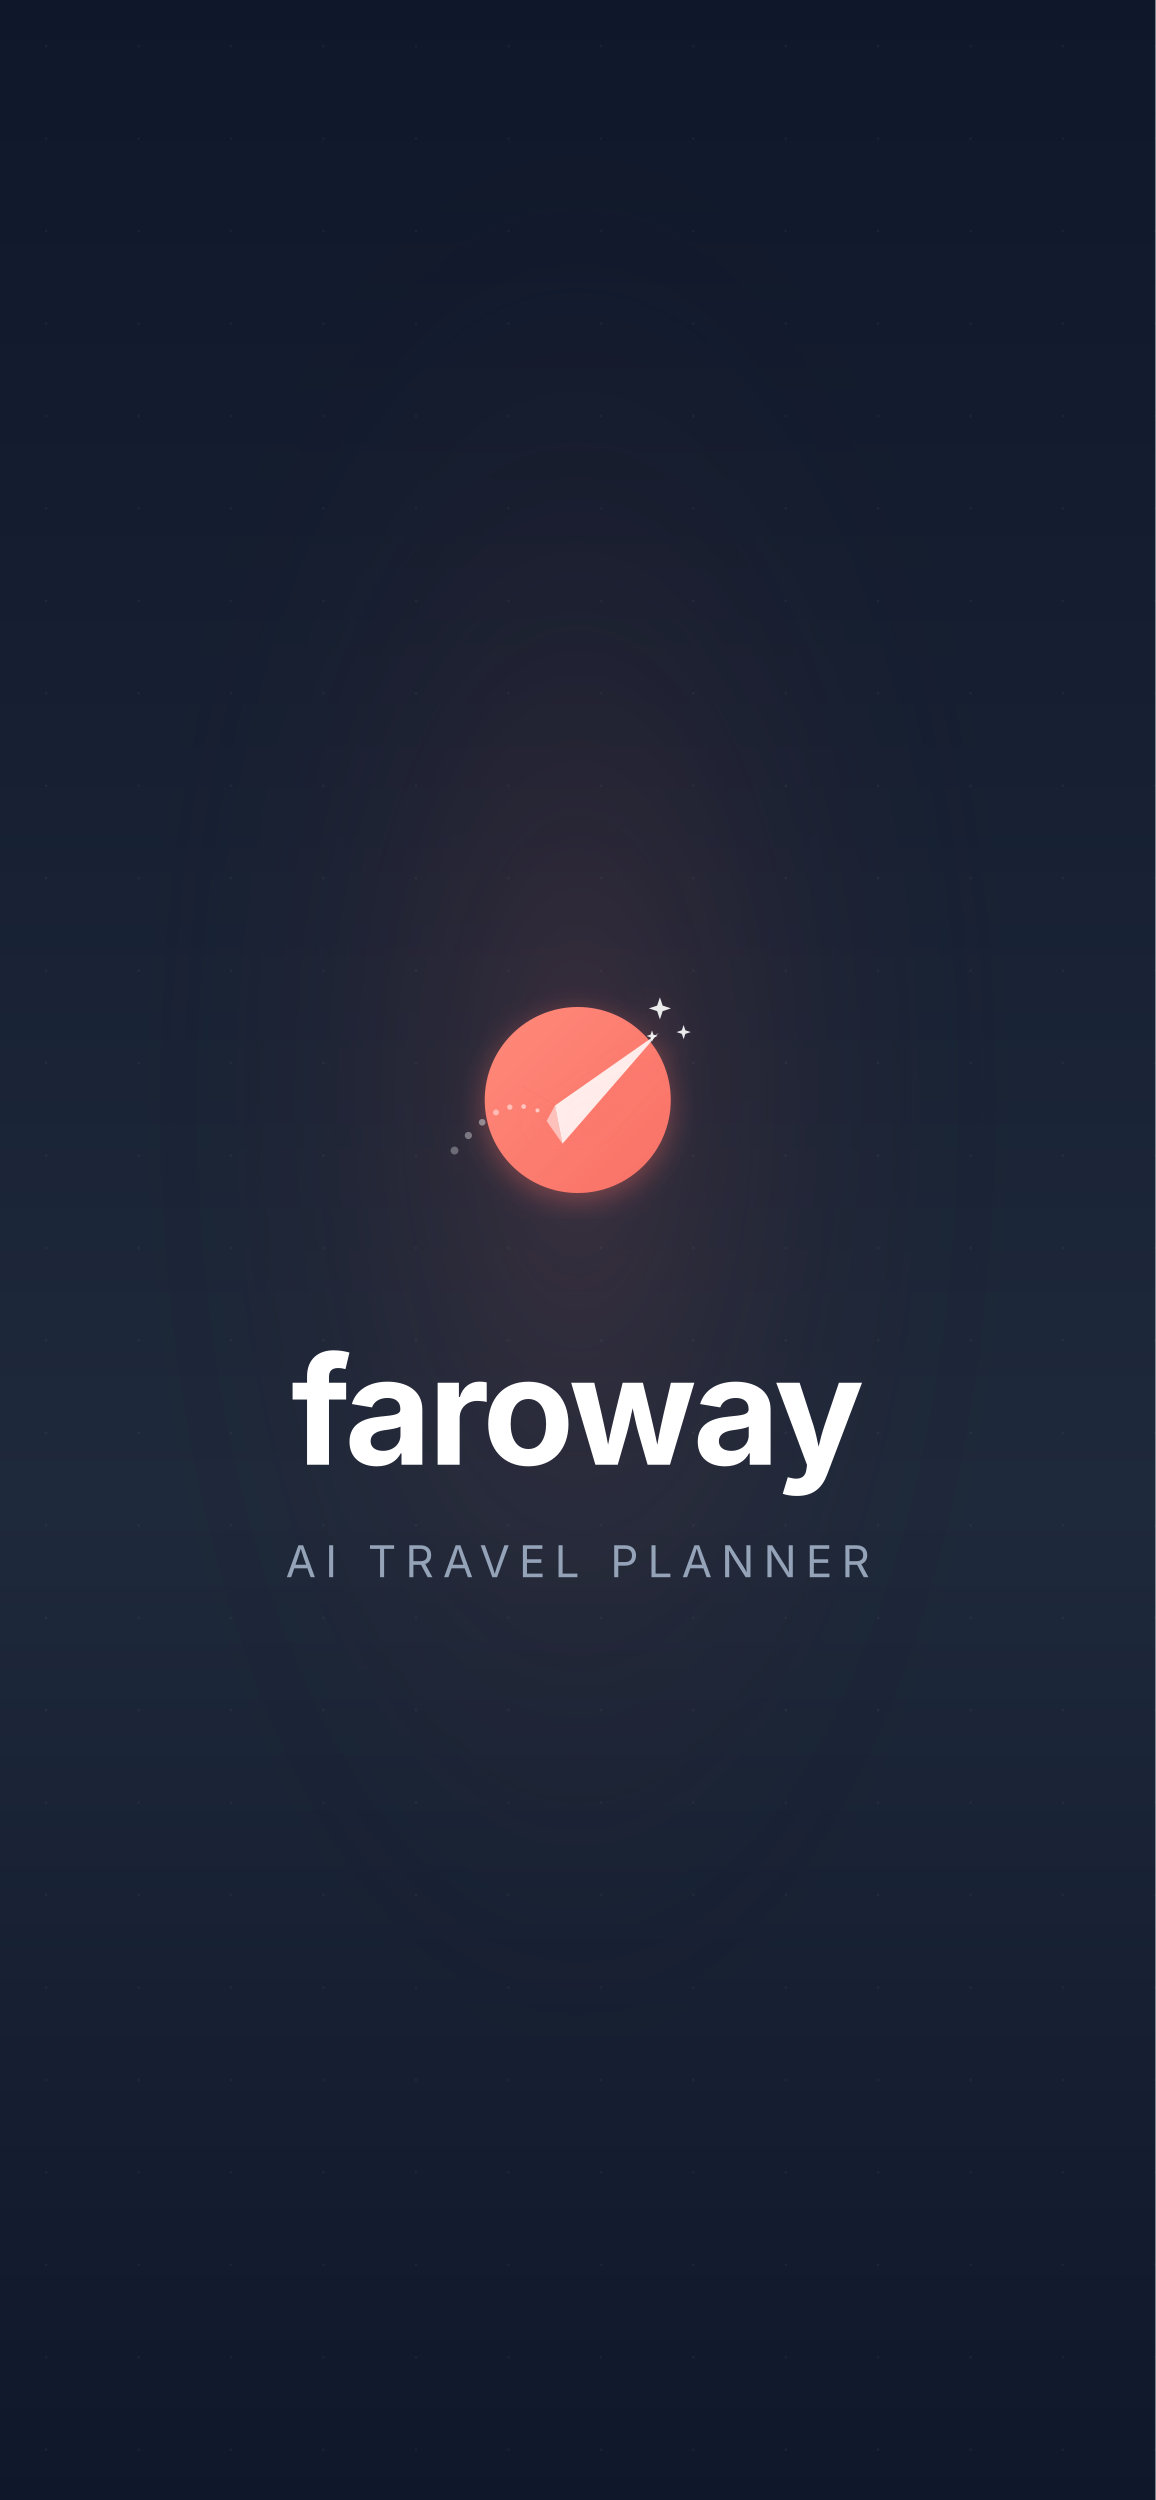
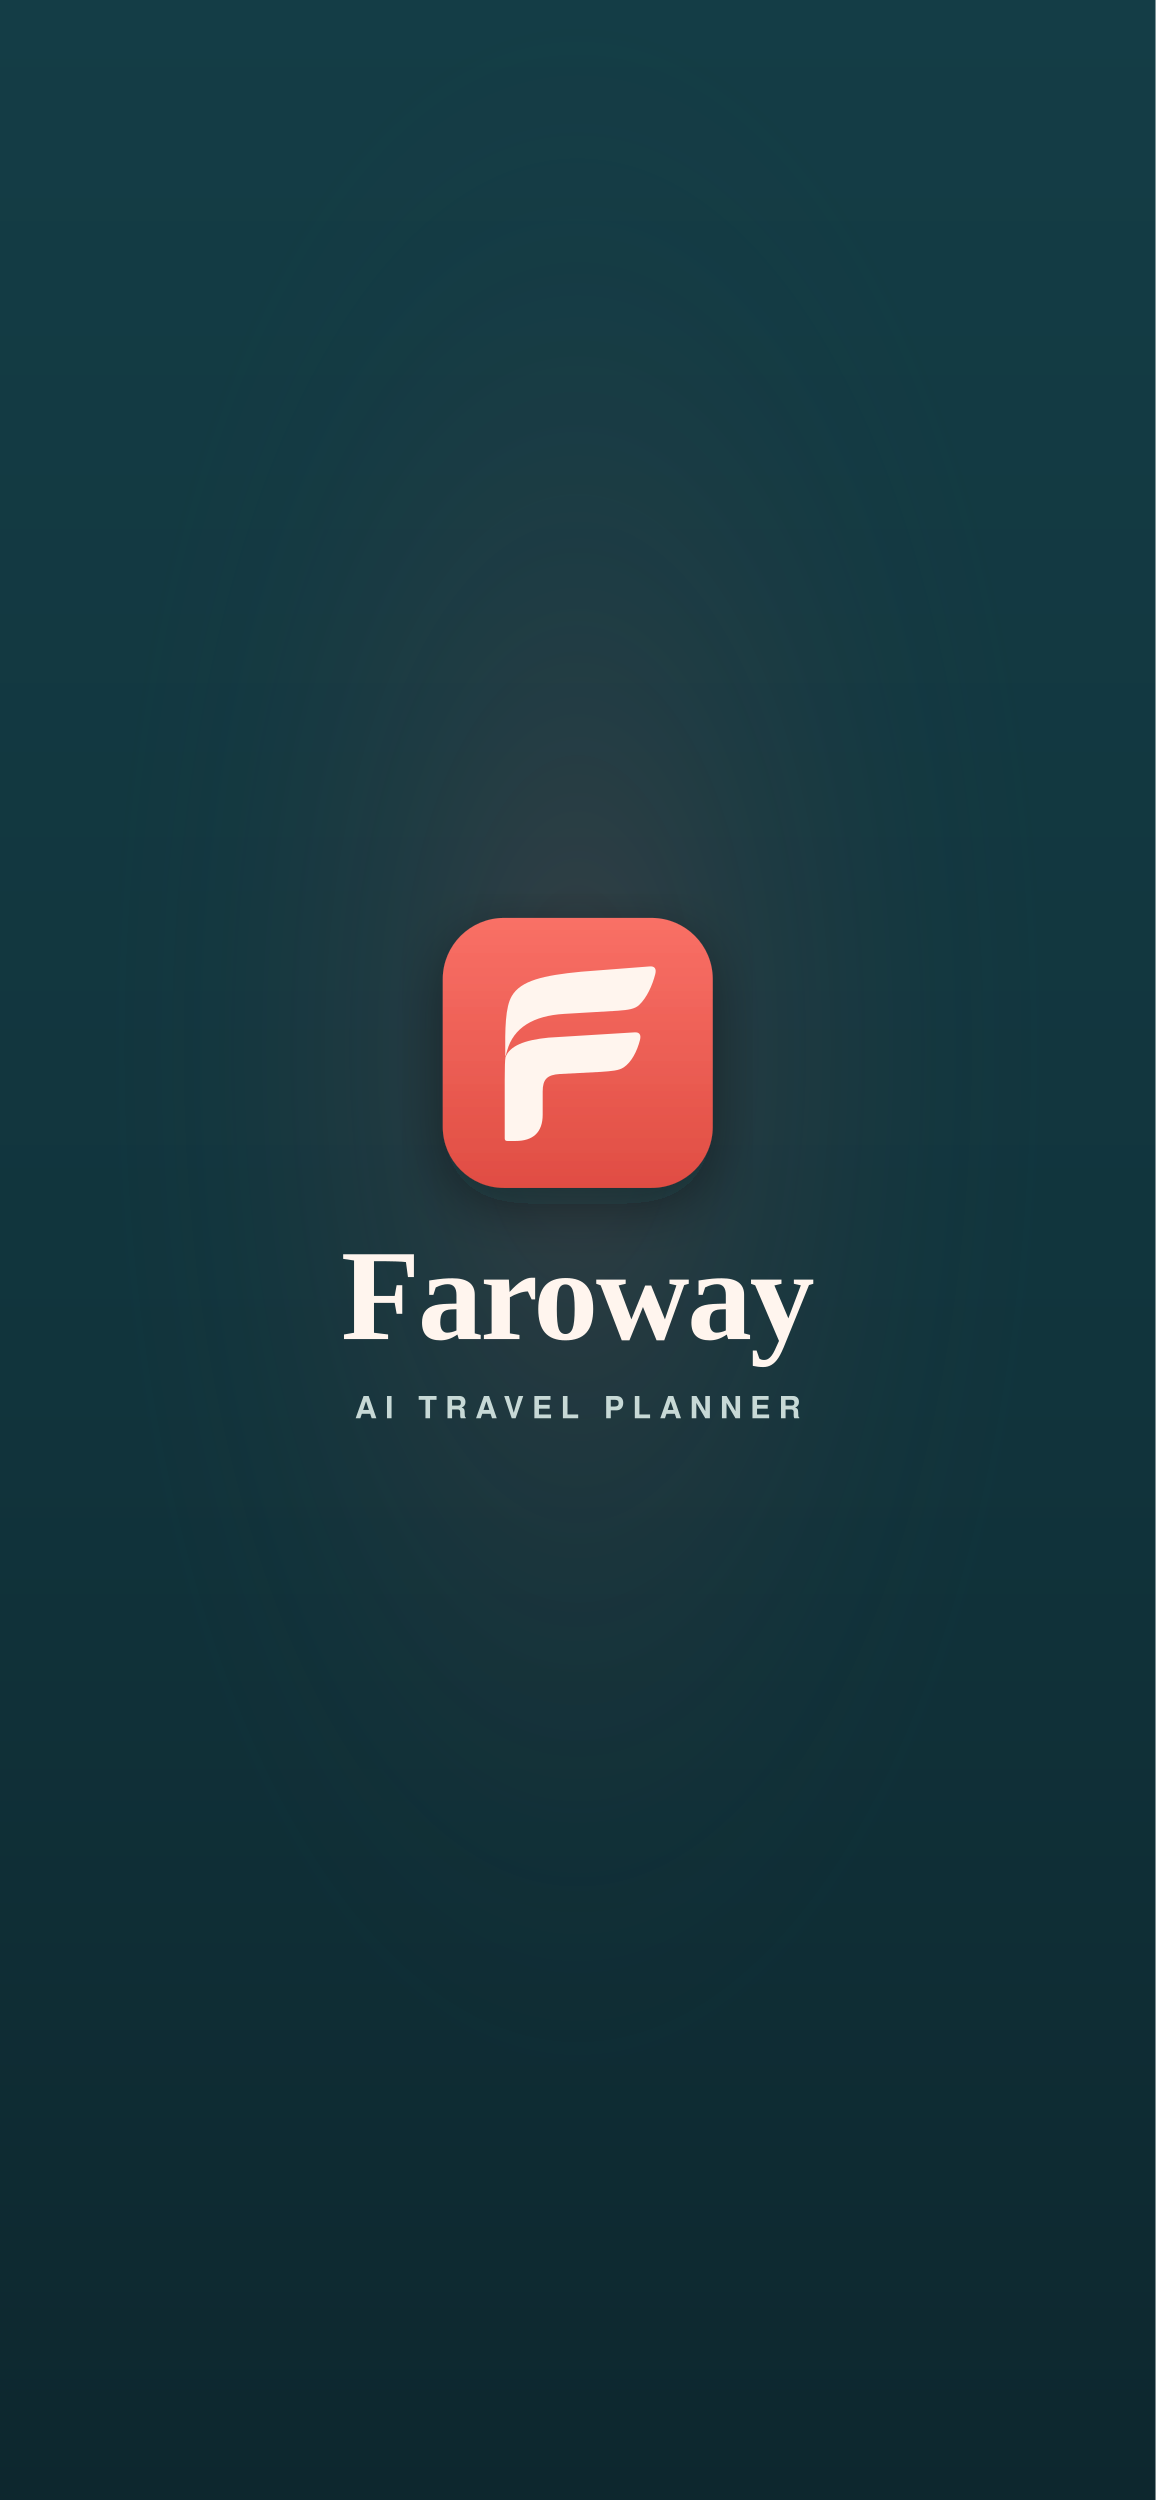
<svg xmlns="http://www.w3.org/2000/svg" width="1284" height="2778" viewBox="0 0 1284 2778">
  <defs>
-     <linearGradient id="splash-bg" x1="0%" y1="0%" x2="0%" y2="100%">
-       <stop offset="0%" style="stop-color:#0F172A" />
-       <stop offset="60%" style="stop-color:#1E293B" />
-       <stop offset="100%" style="stop-color:#0F172A" />
+     <linearGradient id="splashOceanBg" x1="0%" y1="0%" x2="0%" y2="100%">
+       <stop offset="0%" stop-color="#143D46" />
+       <stop offset="55%" stop-color="#11343C" />
+       <stop offset="100%" stop-color="#0D272E" />
    </linearGradient>
-     <linearGradient id="bgGrad" x1="0%" y1="0%" x2="100%" y2="100%">
-       <stop offset="0%" style="stop-color:#FF8A7A" />
-       <stop offset="100%" style="stop-color:#F97066" />
+     <radialGradient id="splashCoralGlow" cx="50%" cy="42%" r="42%">
+       <stop offset="0%" stop-color="#F97066" stop-opacity="0.16" />
+       <stop offset="100%" stop-color="#143D46" stop-opacity="0" />
+     </radialGradient>
+     <linearGradient id="badgeCoralGrad" x1="0%" y1="0%" x2="0%" y2="100%">
+       <stop offset="0%" stop-color="#F97066" />
+       <stop offset="100%" stop-color="#E04D43" />
    </linearGradient>
-     <filter id="glow">
-       <feGaussianBlur stdDeviation="67.41" result="blur" />
-       <feComposite in="SourceGraphic" in2="blur" operator="over" />
-     </filter>
-     <filter id="shadow">
-       <feDropShadow dx="0" dy="17.976" stdDeviation="35.952" flood-color="rgba(249,112,102,0.4)" />
+     <clipPath id="splashBadgeClip">
+       <rect x="492" y="1020" width="300" height="300" rx="68" ry="68" />
+     </clipPath>
+     <filter id="badgeDropShadow" x="-15%" y="-15%" width="130%" height="140%">
+       <feDropShadow dx="0" dy="18" stdDeviation="30" flood-color="#081A1E" flood-opacity="0.4" />
    </filter>
  </defs>
-   <rect width="1284" height="2778" fill="url(#splash-bg)" />
-   <radialGradient id="glow-bg" cx="50%" cy="44%" r="40%">
-     <stop offset="0%" style="stop-color:#F97066;stop-opacity:0.15" />
-     <stop offset="100%" style="stop-color:transparent;stop-opacity:0" />
-   </radialGradient>
-   <rect width="1284" height="2778" fill="url(#glow-bg)" />
-   <circle cx="51.36" cy="51.36" r="1.5" fill="rgba(255,255,255,0.04)" />
-   <circle cx="51.36" cy="154.08" r="1.5" fill="rgba(255,255,255,0.04)" />
-   <circle cx="51.36" cy="256.8" r="1.5" fill="rgba(255,255,255,0.04)" />
-   <circle cx="51.36" cy="359.52" r="1.5" fill="rgba(255,255,255,0.04)" />
-   <circle cx="51.36" cy="462.24" r="1.5" fill="rgba(255,255,255,0.04)" />
-   <circle cx="51.36" cy="564.96" r="1.5" fill="rgba(255,255,255,0.04)" />
-   <circle cx="51.36" cy="667.68" r="1.5" fill="rgba(255,255,255,0.04)" />
-   <circle cx="51.36" cy="770.4" r="1.5" fill="rgba(255,255,255,0.04)" />
-   <circle cx="51.36" cy="873.12" r="1.5" fill="rgba(255,255,255,0.04)" />
-   <circle cx="51.36" cy="975.84" r="1.5" fill="rgba(255,255,255,0.04)" />
-   <circle cx="51.36" cy="1078.56" r="1.5" fill="rgba(255,255,255,0.04)" />
-   <circle cx="51.36" cy="1181.28" r="1.5" fill="rgba(255,255,255,0.04)" />
-   <circle cx="51.36" cy="1284" r="1.5" fill="rgba(255,255,255,0.04)" />
-   <circle cx="51.36" cy="1386.72" r="1.5" fill="rgba(255,255,255,0.04)" />
-   <circle cx="51.36" cy="1489.44" r="1.5" fill="rgba(255,255,255,0.04)" />
-   <circle cx="51.36" cy="1592.16" r="1.5" fill="rgba(255,255,255,0.04)" />
-   <circle cx="51.36" cy="1694.88" r="1.5" fill="rgba(255,255,255,0.04)" />
-   <circle cx="51.36" cy="1797.6" r="1.5" fill="rgba(255,255,255,0.04)" />
-   <circle cx="51.36" cy="1900.32" r="1.5" fill="rgba(255,255,255,0.04)" />
-   <circle cx="51.36" cy="2003.04" r="1.5" fill="rgba(255,255,255,0.04)" />
-   <circle cx="51.36" cy="2105.76" r="1.5" fill="rgba(255,255,255,0.04)" />
-   <circle cx="51.36" cy="2208.48" r="1.5" fill="rgba(255,255,255,0.04)" />
-   <circle cx="51.36" cy="2311.2" r="1.5" fill="rgba(255,255,255,0.04)" />
-   <circle cx="51.36" cy="2413.92" r="1.5" fill="rgba(255,255,255,0.04)" />
-   <circle cx="51.36" cy="2516.64" r="1.5" fill="rgba(255,255,255,0.04)" />
-   <circle cx="51.36" cy="2619.36" r="1.5" fill="rgba(255,255,255,0.04)" />
-   <circle cx="51.36" cy="2722.08" r="1.5" fill="rgba(255,255,255,0.04)" />
-   <circle cx="51.36" cy="2824.8" r="1.5" fill="rgba(255,255,255,0.04)" />
-   <circle cx="154.08" cy="51.36" r="1.5" fill="rgba(255,255,255,0.04)" />
-   <circle cx="154.08" cy="154.08" r="1.5" fill="rgba(255,255,255,0.04)" />
-   <circle cx="154.08" cy="256.8" r="1.5" fill="rgba(255,255,255,0.04)" />
-   <circle cx="154.08" cy="359.52" r="1.5" fill="rgba(255,255,255,0.04)" />
-   <circle cx="154.08" cy="462.24" r="1.5" fill="rgba(255,255,255,0.04)" />
-   <circle cx="154.08" cy="564.96" r="1.5" fill="rgba(255,255,255,0.04)" />
-   <circle cx="154.08" cy="667.68" r="1.5" fill="rgba(255,255,255,0.04)" />
-   <circle cx="154.08" cy="770.4" r="1.5" fill="rgba(255,255,255,0.04)" />
-   <circle cx="154.08" cy="873.12" r="1.5" fill="rgba(255,255,255,0.04)" />
-   <circle cx="154.08" cy="975.84" r="1.5" fill="rgba(255,255,255,0.04)" />
-   <circle cx="154.08" cy="1078.56" r="1.5" fill="rgba(255,255,255,0.04)" />
-   <circle cx="154.08" cy="1181.28" r="1.5" fill="rgba(255,255,255,0.04)" />
-   <circle cx="154.08" cy="1284" r="1.5" fill="rgba(255,255,255,0.04)" />
-   <circle cx="154.08" cy="1386.72" r="1.5" fill="rgba(255,255,255,0.04)" />
-   <circle cx="154.08" cy="1489.44" r="1.5" fill="rgba(255,255,255,0.04)" />
-   <circle cx="154.08" cy="1592.16" r="1.5" fill="rgba(255,255,255,0.04)" />
-   <circle cx="154.08" cy="1694.88" r="1.5" fill="rgba(255,255,255,0.04)" />
-   <circle cx="154.08" cy="1797.6" r="1.5" fill="rgba(255,255,255,0.04)" />
-   <circle cx="154.08" cy="1900.32" r="1.5" fill="rgba(255,255,255,0.04)" />
-   <circle cx="154.08" cy="2003.04" r="1.5" fill="rgba(255,255,255,0.04)" />
-   <circle cx="154.08" cy="2105.76" r="1.5" fill="rgba(255,255,255,0.04)" />
-   <circle cx="154.08" cy="2208.48" r="1.5" fill="rgba(255,255,255,0.04)" />
-   <circle cx="154.08" cy="2311.2" r="1.5" fill="rgba(255,255,255,0.04)" />
-   <circle cx="154.08" cy="2413.92" r="1.5" fill="rgba(255,255,255,0.04)" />
-   <circle cx="154.08" cy="2516.64" r="1.5" fill="rgba(255,255,255,0.04)" />
-   <circle cx="154.08" cy="2619.36" r="1.5" fill="rgba(255,255,255,0.04)" />
-   <circle cx="154.08" cy="2722.08" r="1.5" fill="rgba(255,255,255,0.04)" />
-   <circle cx="154.08" cy="2824.8" r="1.5" fill="rgba(255,255,255,0.04)" />
-   <circle cx="256.8" cy="51.36" r="1.5" fill="rgba(255,255,255,0.04)" />
-   <circle cx="256.8" cy="154.08" r="1.5" fill="rgba(255,255,255,0.04)" />
-   <circle cx="256.8" cy="256.8" r="1.5" fill="rgba(255,255,255,0.04)" />
-   <circle cx="256.8" cy="359.52" r="1.5" fill="rgba(255,255,255,0.04)" />
-   <circle cx="256.8" cy="462.24" r="1.5" fill="rgba(255,255,255,0.04)" />
-   <circle cx="256.8" cy="564.96" r="1.5" fill="rgba(255,255,255,0.04)" />
-   <circle cx="256.8" cy="667.68" r="1.5" fill="rgba(255,255,255,0.04)" />
-   <circle cx="256.8" cy="770.4" r="1.5" fill="rgba(255,255,255,0.04)" />
-   <circle cx="256.8" cy="873.12" r="1.5" fill="rgba(255,255,255,0.04)" />
-   <circle cx="256.8" cy="975.84" r="1.5" fill="rgba(255,255,255,0.04)" />
-   <circle cx="256.8" cy="1078.56" r="1.5" fill="rgba(255,255,255,0.04)" />
-   <circle cx="256.8" cy="1181.28" r="1.5" fill="rgba(255,255,255,0.04)" />
-   <circle cx="256.8" cy="1284" r="1.5" fill="rgba(255,255,255,0.04)" />
-   <circle cx="256.8" cy="1386.72" r="1.5" fill="rgba(255,255,255,0.04)" />
-   <circle cx="256.8" cy="1489.44" r="1.5" fill="rgba(255,255,255,0.04)" />
-   <circle cx="256.8" cy="1592.16" r="1.5" fill="rgba(255,255,255,0.04)" />
-   <circle cx="256.8" cy="1694.88" r="1.5" fill="rgba(255,255,255,0.04)" />
-   <circle cx="256.8" cy="1797.6" r="1.5" fill="rgba(255,255,255,0.04)" />
-   <circle cx="256.8" cy="1900.32" r="1.5" fill="rgba(255,255,255,0.04)" />
-   <circle cx="256.8" cy="2003.04" r="1.5" fill="rgba(255,255,255,0.04)" />
-   <circle cx="256.8" cy="2105.76" r="1.5" fill="rgba(255,255,255,0.04)" />
-   <circle cx="256.8" cy="2208.48" r="1.5" fill="rgba(255,255,255,0.04)" />
-   <circle cx="256.8" cy="2311.2" r="1.5" fill="rgba(255,255,255,0.04)" />
-   <circle cx="256.8" cy="2413.92" r="1.5" fill="rgba(255,255,255,0.04)" />
-   <circle cx="256.8" cy="2516.64" r="1.5" fill="rgba(255,255,255,0.04)" />
-   <circle cx="256.8" cy="2619.36" r="1.5" fill="rgba(255,255,255,0.04)" />
-   <circle cx="256.8" cy="2722.08" r="1.5" fill="rgba(255,255,255,0.04)" />
-   <circle cx="256.8" cy="2824.8" r="1.5" fill="rgba(255,255,255,0.04)" />
-   <circle cx="359.52" cy="51.36" r="1.5" fill="rgba(255,255,255,0.04)" />
-   <circle cx="359.52" cy="154.08" r="1.5" fill="rgba(255,255,255,0.04)" />
-   <circle cx="359.52" cy="256.8" r="1.5" fill="rgba(255,255,255,0.04)" />
-   <circle cx="359.52" cy="359.52" r="1.5" fill="rgba(255,255,255,0.04)" />
-   <circle cx="359.52" cy="462.24" r="1.5" fill="rgba(255,255,255,0.04)" />
-   <circle cx="359.52" cy="564.96" r="1.5" fill="rgba(255,255,255,0.04)" />
-   <circle cx="359.52" cy="667.68" r="1.5" fill="rgba(255,255,255,0.04)" />
-   <circle cx="359.52" cy="770.4" r="1.5" fill="rgba(255,255,255,0.04)" />
-   <circle cx="359.52" cy="873.12" r="1.5" fill="rgba(255,255,255,0.04)" />
-   <circle cx="359.52" cy="975.84" r="1.5" fill="rgba(255,255,255,0.04)" />
-   <circle cx="359.52" cy="1078.56" r="1.5" fill="rgba(255,255,255,0.04)" />
-   <circle cx="359.52" cy="1181.28" r="1.5" fill="rgba(255,255,255,0.04)" />
-   <circle cx="359.52" cy="1284" r="1.5" fill="rgba(255,255,255,0.04)" />
-   <circle cx="359.52" cy="1386.72" r="1.5" fill="rgba(255,255,255,0.04)" />
-   <circle cx="359.52" cy="1489.44" r="1.5" fill="rgba(255,255,255,0.04)" />
-   <circle cx="359.52" cy="1592.16" r="1.5" fill="rgba(255,255,255,0.04)" />
-   <circle cx="359.52" cy="1694.88" r="1.5" fill="rgba(255,255,255,0.04)" />
-   <circle cx="359.52" cy="1797.6" r="1.5" fill="rgba(255,255,255,0.04)" />
-   <circle cx="359.52" cy="1900.32" r="1.5" fill="rgba(255,255,255,0.04)" />
-   <circle cx="359.52" cy="2003.04" r="1.5" fill="rgba(255,255,255,0.04)" />
-   <circle cx="359.52" cy="2105.76" r="1.5" fill="rgba(255,255,255,0.04)" />
-   <circle cx="359.52" cy="2208.48" r="1.5" fill="rgba(255,255,255,0.04)" />
-   <circle cx="359.52" cy="2311.2" r="1.5" fill="rgba(255,255,255,0.04)" />
-   <circle cx="359.52" cy="2413.92" r="1.5" fill="rgba(255,255,255,0.04)" />
-   <circle cx="359.52" cy="2516.64" r="1.5" fill="rgba(255,255,255,0.04)" />
-   <circle cx="359.52" cy="2619.36" r="1.5" fill="rgba(255,255,255,0.04)" />
-   <circle cx="359.52" cy="2722.08" r="1.5" fill="rgba(255,255,255,0.04)" />
-   <circle cx="359.52" cy="2824.8" r="1.5" fill="rgba(255,255,255,0.04)" />
-   <circle cx="462.24" cy="51.36" r="1.5" fill="rgba(255,255,255,0.04)" />
-   <circle cx="462.24" cy="154.08" r="1.5" fill="rgba(255,255,255,0.04)" />
-   <circle cx="462.24" cy="256.8" r="1.5" fill="rgba(255,255,255,0.04)" />
-   <circle cx="462.24" cy="359.52" r="1.5" fill="rgba(255,255,255,0.04)" />
-   <circle cx="462.24" cy="462.24" r="1.5" fill="rgba(255,255,255,0.04)" />
-   <circle cx="462.24" cy="564.96" r="1.5" fill="rgba(255,255,255,0.04)" />
-   <circle cx="462.24" cy="667.68" r="1.5" fill="rgba(255,255,255,0.04)" />
-   <circle cx="462.24" cy="770.4" r="1.5" fill="rgba(255,255,255,0.04)" />
-   <circle cx="462.24" cy="873.12" r="1.5" fill="rgba(255,255,255,0.04)" />
-   <circle cx="462.24" cy="975.84" r="1.5" fill="rgba(255,255,255,0.04)" />
-   <circle cx="462.24" cy="1078.56" r="1.5" fill="rgba(255,255,255,0.04)" />
-   <circle cx="462.24" cy="1181.28" r="1.5" fill="rgba(255,255,255,0.04)" />
-   <circle cx="462.24" cy="1284" r="1.5" fill="rgba(255,255,255,0.04)" />
-   <circle cx="462.24" cy="1386.72" r="1.5" fill="rgba(255,255,255,0.04)" />
-   <circle cx="462.24" cy="1489.44" r="1.5" fill="rgba(255,255,255,0.04)" />
-   <circle cx="462.24" cy="1592.16" r="1.5" fill="rgba(255,255,255,0.04)" />
-   <circle cx="462.24" cy="1694.88" r="1.5" fill="rgba(255,255,255,0.04)" />
-   <circle cx="462.24" cy="1797.6" r="1.5" fill="rgba(255,255,255,0.04)" />
-   <circle cx="462.24" cy="1900.32" r="1.5" fill="rgba(255,255,255,0.04)" />
-   <circle cx="462.24" cy="2003.04" r="1.5" fill="rgba(255,255,255,0.04)" />
-   <circle cx="462.24" cy="2105.76" r="1.5" fill="rgba(255,255,255,0.04)" />
-   <circle cx="462.24" cy="2208.48" r="1.5" fill="rgba(255,255,255,0.04)" />
-   <circle cx="462.24" cy="2311.2" r="1.5" fill="rgba(255,255,255,0.04)" />
-   <circle cx="462.24" cy="2413.92" r="1.5" fill="rgba(255,255,255,0.04)" />
-   <circle cx="462.24" cy="2516.64" r="1.5" fill="rgba(255,255,255,0.04)" />
-   <circle cx="462.24" cy="2619.36" r="1.5" fill="rgba(255,255,255,0.04)" />
-   <circle cx="462.24" cy="2722.08" r="1.5" fill="rgba(255,255,255,0.04)" />
-   <circle cx="462.24" cy="2824.8" r="1.5" fill="rgba(255,255,255,0.04)" />
-   <circle cx="564.96" cy="51.36" r="1.5" fill="rgba(255,255,255,0.04)" />
-   <circle cx="564.96" cy="154.08" r="1.5" fill="rgba(255,255,255,0.04)" />
-   <circle cx="564.96" cy="256.8" r="1.5" fill="rgba(255,255,255,0.04)" />
-   <circle cx="564.96" cy="359.52" r="1.5" fill="rgba(255,255,255,0.04)" />
-   <circle cx="564.96" cy="462.24" r="1.5" fill="rgba(255,255,255,0.04)" />
-   <circle cx="564.96" cy="564.96" r="1.5" fill="rgba(255,255,255,0.04)" />
-   <circle cx="564.96" cy="667.68" r="1.5" fill="rgba(255,255,255,0.04)" />
-   <circle cx="564.96" cy="770.4" r="1.5" fill="rgba(255,255,255,0.04)" />
-   <circle cx="564.96" cy="873.12" r="1.5" fill="rgba(255,255,255,0.04)" />
-   <circle cx="564.96" cy="975.84" r="1.5" fill="rgba(255,255,255,0.04)" />
-   <circle cx="564.96" cy="1078.56" r="1.5" fill="rgba(255,255,255,0.04)" />
-   <circle cx="564.96" cy="1181.28" r="1.5" fill="rgba(255,255,255,0.04)" />
-   <circle cx="564.96" cy="1284" r="1.5" fill="rgba(255,255,255,0.04)" />
-   <circle cx="564.96" cy="1386.72" r="1.5" fill="rgba(255,255,255,0.04)" />
-   <circle cx="564.96" cy="1489.44" r="1.5" fill="rgba(255,255,255,0.04)" />
-   <circle cx="564.96" cy="1592.16" r="1.5" fill="rgba(255,255,255,0.04)" />
-   <circle cx="564.96" cy="1694.88" r="1.5" fill="rgba(255,255,255,0.04)" />
-   <circle cx="564.96" cy="1797.6" r="1.5" fill="rgba(255,255,255,0.04)" />
-   <circle cx="564.96" cy="1900.32" r="1.5" fill="rgba(255,255,255,0.04)" />
-   <circle cx="564.96" cy="2003.04" r="1.5" fill="rgba(255,255,255,0.04)" />
-   <circle cx="564.96" cy="2105.76" r="1.5" fill="rgba(255,255,255,0.04)" />
-   <circle cx="564.96" cy="2208.48" r="1.5" fill="rgba(255,255,255,0.04)" />
-   <circle cx="564.96" cy="2311.2" r="1.5" fill="rgba(255,255,255,0.04)" />
-   <circle cx="564.96" cy="2413.92" r="1.5" fill="rgba(255,255,255,0.04)" />
-   <circle cx="564.96" cy="2516.64" r="1.5" fill="rgba(255,255,255,0.04)" />
-   <circle cx="564.96" cy="2619.36" r="1.5" fill="rgba(255,255,255,0.04)" />
-   <circle cx="564.96" cy="2722.08" r="1.5" fill="rgba(255,255,255,0.04)" />
-   <circle cx="564.96" cy="2824.8" r="1.5" fill="rgba(255,255,255,0.04)" />
-   <circle cx="667.68" cy="51.36" r="1.5" fill="rgba(255,255,255,0.04)" />
-   <circle cx="667.68" cy="154.08" r="1.5" fill="rgba(255,255,255,0.04)" />
-   <circle cx="667.68" cy="256.8" r="1.5" fill="rgba(255,255,255,0.04)" />
-   <circle cx="667.68" cy="359.52" r="1.5" fill="rgba(255,255,255,0.04)" />
-   <circle cx="667.68" cy="462.24" r="1.5" fill="rgba(255,255,255,0.04)" />
-   <circle cx="667.68" cy="564.96" r="1.5" fill="rgba(255,255,255,0.04)" />
-   <circle cx="667.68" cy="667.68" r="1.5" fill="rgba(255,255,255,0.04)" />
-   <circle cx="667.68" cy="770.4" r="1.5" fill="rgba(255,255,255,0.04)" />
-   <circle cx="667.68" cy="873.12" r="1.5" fill="rgba(255,255,255,0.04)" />
-   <circle cx="667.68" cy="975.84" r="1.5" fill="rgba(255,255,255,0.04)" />
-   <circle cx="667.68" cy="1078.56" r="1.5" fill="rgba(255,255,255,0.04)" />
-   <circle cx="667.68" cy="1181.28" r="1.5" fill="rgba(255,255,255,0.04)" />
-   <circle cx="667.68" cy="1284" r="1.5" fill="rgba(255,255,255,0.04)" />
-   <circle cx="667.68" cy="1386.72" r="1.5" fill="rgba(255,255,255,0.04)" />
-   <circle cx="667.68" cy="1489.44" r="1.5" fill="rgba(255,255,255,0.04)" />
-   <circle cx="667.68" cy="1592.16" r="1.5" fill="rgba(255,255,255,0.04)" />
-   <circle cx="667.68" cy="1694.88" r="1.5" fill="rgba(255,255,255,0.04)" />
-   <circle cx="667.68" cy="1797.6" r="1.5" fill="rgba(255,255,255,0.04)" />
-   <circle cx="667.68" cy="1900.32" r="1.5" fill="rgba(255,255,255,0.04)" />
-   <circle cx="667.68" cy="2003.04" r="1.5" fill="rgba(255,255,255,0.04)" />
-   <circle cx="667.68" cy="2105.76" r="1.5" fill="rgba(255,255,255,0.04)" />
-   <circle cx="667.68" cy="2208.48" r="1.5" fill="rgba(255,255,255,0.04)" />
-   <circle cx="667.68" cy="2311.2" r="1.5" fill="rgba(255,255,255,0.04)" />
-   <circle cx="667.68" cy="2413.92" r="1.5" fill="rgba(255,255,255,0.04)" />
-   <circle cx="667.68" cy="2516.64" r="1.5" fill="rgba(255,255,255,0.04)" />
-   <circle cx="667.68" cy="2619.36" r="1.5" fill="rgba(255,255,255,0.04)" />
-   <circle cx="667.68" cy="2722.08" r="1.5" fill="rgba(255,255,255,0.04)" />
-   <circle cx="667.68" cy="2824.8" r="1.5" fill="rgba(255,255,255,0.04)" />
-   <circle cx="770.4" cy="51.36" r="1.5" fill="rgba(255,255,255,0.04)" />
-   <circle cx="770.4" cy="154.08" r="1.5" fill="rgba(255,255,255,0.04)" />
-   <circle cx="770.4" cy="256.8" r="1.5" fill="rgba(255,255,255,0.04)" />
-   <circle cx="770.4" cy="359.52" r="1.5" fill="rgba(255,255,255,0.04)" />
-   <circle cx="770.4" cy="462.24" r="1.5" fill="rgba(255,255,255,0.04)" />
-   <circle cx="770.4" cy="564.96" r="1.5" fill="rgba(255,255,255,0.04)" />
-   <circle cx="770.4" cy="667.68" r="1.5" fill="rgba(255,255,255,0.04)" />
-   <circle cx="770.4" cy="770.4" r="1.5" fill="rgba(255,255,255,0.04)" />
-   <circle cx="770.4" cy="873.12" r="1.5" fill="rgba(255,255,255,0.04)" />
-   <circle cx="770.4" cy="975.84" r="1.5" fill="rgba(255,255,255,0.04)" />
-   <circle cx="770.4" cy="1078.56" r="1.5" fill="rgba(255,255,255,0.04)" />
-   <circle cx="770.4" cy="1181.28" r="1.5" fill="rgba(255,255,255,0.04)" />
-   <circle cx="770.4" cy="1284" r="1.5" fill="rgba(255,255,255,0.04)" />
-   <circle cx="770.4" cy="1386.72" r="1.5" fill="rgba(255,255,255,0.04)" />
-   <circle cx="770.4" cy="1489.44" r="1.5" fill="rgba(255,255,255,0.04)" />
-   <circle cx="770.4" cy="1592.16" r="1.5" fill="rgba(255,255,255,0.04)" />
-   <circle cx="770.4" cy="1694.88" r="1.5" fill="rgba(255,255,255,0.04)" />
-   <circle cx="770.4" cy="1797.6" r="1.5" fill="rgba(255,255,255,0.04)" />
-   <circle cx="770.4" cy="1900.32" r="1.5" fill="rgba(255,255,255,0.04)" />
-   <circle cx="770.4" cy="2003.04" r="1.5" fill="rgba(255,255,255,0.04)" />
-   <circle cx="770.4" cy="2105.76" r="1.5" fill="rgba(255,255,255,0.04)" />
-   <circle cx="770.4" cy="2208.48" r="1.5" fill="rgba(255,255,255,0.04)" />
-   <circle cx="770.4" cy="2311.2" r="1.5" fill="rgba(255,255,255,0.04)" />
-   <circle cx="770.4" cy="2413.92" r="1.5" fill="rgba(255,255,255,0.04)" />
-   <circle cx="770.4" cy="2516.64" r="1.5" fill="rgba(255,255,255,0.04)" />
-   <circle cx="770.4" cy="2619.36" r="1.5" fill="rgba(255,255,255,0.04)" />
-   <circle cx="770.4" cy="2722.08" r="1.5" fill="rgba(255,255,255,0.04)" />
-   <circle cx="770.4" cy="2824.8" r="1.5" fill="rgba(255,255,255,0.04)" />
-   <circle cx="873.12" cy="51.36" r="1.5" fill="rgba(255,255,255,0.04)" />
-   <circle cx="873.12" cy="154.08" r="1.5" fill="rgba(255,255,255,0.04)" />
-   <circle cx="873.12" cy="256.8" r="1.5" fill="rgba(255,255,255,0.04)" />
-   <circle cx="873.12" cy="359.52" r="1.5" fill="rgba(255,255,255,0.04)" />
-   <circle cx="873.12" cy="462.24" r="1.5" fill="rgba(255,255,255,0.04)" />
-   <circle cx="873.12" cy="564.96" r="1.5" fill="rgba(255,255,255,0.04)" />
-   <circle cx="873.12" cy="667.68" r="1.5" fill="rgba(255,255,255,0.04)" />
-   <circle cx="873.12" cy="770.4" r="1.5" fill="rgba(255,255,255,0.04)" />
-   <circle cx="873.12" cy="873.12" r="1.5" fill="rgba(255,255,255,0.04)" />
-   <circle cx="873.12" cy="975.84" r="1.5" fill="rgba(255,255,255,0.04)" />
-   <circle cx="873.12" cy="1078.56" r="1.5" fill="rgba(255,255,255,0.04)" />
-   <circle cx="873.12" cy="1181.28" r="1.5" fill="rgba(255,255,255,0.04)" />
-   <circle cx="873.12" cy="1284" r="1.5" fill="rgba(255,255,255,0.04)" />
-   <circle cx="873.12" cy="1386.72" r="1.5" fill="rgba(255,255,255,0.04)" />
-   <circle cx="873.12" cy="1489.44" r="1.5" fill="rgba(255,255,255,0.04)" />
-   <circle cx="873.12" cy="1592.16" r="1.5" fill="rgba(255,255,255,0.04)" />
-   <circle cx="873.12" cy="1694.88" r="1.5" fill="rgba(255,255,255,0.04)" />
-   <circle cx="873.12" cy="1797.6" r="1.5" fill="rgba(255,255,255,0.04)" />
-   <circle cx="873.12" cy="1900.32" r="1.5" fill="rgba(255,255,255,0.04)" />
-   <circle cx="873.12" cy="2003.04" r="1.5" fill="rgba(255,255,255,0.04)" />
-   <circle cx="873.12" cy="2105.76" r="1.5" fill="rgba(255,255,255,0.04)" />
-   <circle cx="873.12" cy="2208.48" r="1.5" fill="rgba(255,255,255,0.04)" />
-   <circle cx="873.12" cy="2311.2" r="1.5" fill="rgba(255,255,255,0.04)" />
-   <circle cx="873.12" cy="2413.92" r="1.5" fill="rgba(255,255,255,0.04)" />
-   <circle cx="873.12" cy="2516.64" r="1.5" fill="rgba(255,255,255,0.04)" />
-   <circle cx="873.12" cy="2619.36" r="1.5" fill="rgba(255,255,255,0.04)" />
-   <circle cx="873.12" cy="2722.08" r="1.5" fill="rgba(255,255,255,0.04)" />
-   <circle cx="873.12" cy="2824.8" r="1.5" fill="rgba(255,255,255,0.04)" />
-   <circle cx="975.84" cy="51.36" r="1.5" fill="rgba(255,255,255,0.04)" />
-   <circle cx="975.84" cy="154.08" r="1.5" fill="rgba(255,255,255,0.04)" />
-   <circle cx="975.84" cy="256.8" r="1.5" fill="rgba(255,255,255,0.04)" />
-   <circle cx="975.84" cy="359.52" r="1.5" fill="rgba(255,255,255,0.04)" />
-   <circle cx="975.84" cy="462.24" r="1.5" fill="rgba(255,255,255,0.04)" />
-   <circle cx="975.84" cy="564.96" r="1.5" fill="rgba(255,255,255,0.04)" />
-   <circle cx="975.84" cy="667.68" r="1.5" fill="rgba(255,255,255,0.04)" />
-   <circle cx="975.84" cy="770.4" r="1.5" fill="rgba(255,255,255,0.04)" />
-   <circle cx="975.84" cy="873.12" r="1.5" fill="rgba(255,255,255,0.04)" />
-   <circle cx="975.84" cy="975.84" r="1.5" fill="rgba(255,255,255,0.04)" />
-   <circle cx="975.84" cy="1078.56" r="1.5" fill="rgba(255,255,255,0.04)" />
-   <circle cx="975.84" cy="1181.28" r="1.5" fill="rgba(255,255,255,0.04)" />
-   <circle cx="975.84" cy="1284" r="1.5" fill="rgba(255,255,255,0.04)" />
-   <circle cx="975.84" cy="1386.72" r="1.5" fill="rgba(255,255,255,0.04)" />
-   <circle cx="975.84" cy="1489.44" r="1.5" fill="rgba(255,255,255,0.04)" />
-   <circle cx="975.84" cy="1592.16" r="1.5" fill="rgba(255,255,255,0.04)" />
-   <circle cx="975.84" cy="1694.88" r="1.5" fill="rgba(255,255,255,0.04)" />
-   <circle cx="975.84" cy="1797.6" r="1.5" fill="rgba(255,255,255,0.04)" />
-   <circle cx="975.84" cy="1900.32" r="1.5" fill="rgba(255,255,255,0.04)" />
-   <circle cx="975.84" cy="2003.04" r="1.5" fill="rgba(255,255,255,0.04)" />
-   <circle cx="975.84" cy="2105.76" r="1.5" fill="rgba(255,255,255,0.04)" />
-   <circle cx="975.84" cy="2208.48" r="1.5" fill="rgba(255,255,255,0.04)" />
-   <circle cx="975.84" cy="2311.2" r="1.5" fill="rgba(255,255,255,0.04)" />
-   <circle cx="975.84" cy="2413.92" r="1.5" fill="rgba(255,255,255,0.04)" />
-   <circle cx="975.84" cy="2516.64" r="1.5" fill="rgba(255,255,255,0.04)" />
-   <circle cx="975.84" cy="2619.36" r="1.5" fill="rgba(255,255,255,0.04)" />
-   <circle cx="975.84" cy="2722.08" r="1.5" fill="rgba(255,255,255,0.04)" />
-   <circle cx="975.84" cy="2824.8" r="1.5" fill="rgba(255,255,255,0.04)" />
-   <circle cx="1078.56" cy="51.36" r="1.5" fill="rgba(255,255,255,0.04)" />
-   <circle cx="1078.56" cy="154.08" r="1.5" fill="rgba(255,255,255,0.04)" />
-   <circle cx="1078.56" cy="256.8" r="1.5" fill="rgba(255,255,255,0.04)" />
-   <circle cx="1078.56" cy="359.52" r="1.5" fill="rgba(255,255,255,0.04)" />
-   <circle cx="1078.56" cy="462.24" r="1.5" fill="rgba(255,255,255,0.04)" />
-   <circle cx="1078.56" cy="564.96" r="1.5" fill="rgba(255,255,255,0.04)" />
-   <circle cx="1078.56" cy="667.68" r="1.5" fill="rgba(255,255,255,0.04)" />
-   <circle cx="1078.56" cy="770.4" r="1.5" fill="rgba(255,255,255,0.04)" />
-   <circle cx="1078.56" cy="873.12" r="1.5" fill="rgba(255,255,255,0.04)" />
-   <circle cx="1078.56" cy="975.84" r="1.5" fill="rgba(255,255,255,0.04)" />
-   <circle cx="1078.56" cy="1078.56" r="1.5" fill="rgba(255,255,255,0.04)" />
-   <circle cx="1078.56" cy="1181.28" r="1.5" fill="rgba(255,255,255,0.04)" />
-   <circle cx="1078.56" cy="1284" r="1.5" fill="rgba(255,255,255,0.04)" />
-   <circle cx="1078.56" cy="1386.72" r="1.5" fill="rgba(255,255,255,0.04)" />
-   <circle cx="1078.56" cy="1489.44" r="1.5" fill="rgba(255,255,255,0.04)" />
-   <circle cx="1078.56" cy="1592.16" r="1.5" fill="rgba(255,255,255,0.04)" />
-   <circle cx="1078.56" cy="1694.88" r="1.5" fill="rgba(255,255,255,0.04)" />
-   <circle cx="1078.56" cy="1797.6" r="1.5" fill="rgba(255,255,255,0.04)" />
-   <circle cx="1078.56" cy="1900.32" r="1.5" fill="rgba(255,255,255,0.04)" />
-   <circle cx="1078.56" cy="2003.04" r="1.5" fill="rgba(255,255,255,0.04)" />
-   <circle cx="1078.56" cy="2105.76" r="1.5" fill="rgba(255,255,255,0.04)" />
-   <circle cx="1078.56" cy="2208.48" r="1.5" fill="rgba(255,255,255,0.04)" />
-   <circle cx="1078.56" cy="2311.2" r="1.5" fill="rgba(255,255,255,0.04)" />
-   <circle cx="1078.56" cy="2413.92" r="1.5" fill="rgba(255,255,255,0.04)" />
-   <circle cx="1078.56" cy="2516.64" r="1.5" fill="rgba(255,255,255,0.04)" />
-   <circle cx="1078.56" cy="2619.36" r="1.5" fill="rgba(255,255,255,0.04)" />
-   <circle cx="1078.56" cy="2722.08" r="1.5" fill="rgba(255,255,255,0.04)" />
-   <circle cx="1078.56" cy="2824.8" r="1.5" fill="rgba(255,255,255,0.04)" />
-   <circle cx="1181.28" cy="51.36" r="1.5" fill="rgba(255,255,255,0.04)" />
-   <circle cx="1181.28" cy="154.08" r="1.5" fill="rgba(255,255,255,0.04)" />
-   <circle cx="1181.28" cy="256.8" r="1.5" fill="rgba(255,255,255,0.04)" />
-   <circle cx="1181.28" cy="359.52" r="1.5" fill="rgba(255,255,255,0.04)" />
-   <circle cx="1181.28" cy="462.24" r="1.5" fill="rgba(255,255,255,0.04)" />
-   <circle cx="1181.28" cy="564.96" r="1.5" fill="rgba(255,255,255,0.04)" />
-   <circle cx="1181.28" cy="667.68" r="1.5" fill="rgba(255,255,255,0.04)" />
-   <circle cx="1181.28" cy="770.4" r="1.5" fill="rgba(255,255,255,0.04)" />
-   <circle cx="1181.28" cy="873.12" r="1.5" fill="rgba(255,255,255,0.04)" />
-   <circle cx="1181.28" cy="975.84" r="1.5" fill="rgba(255,255,255,0.04)" />
-   <circle cx="1181.28" cy="1078.56" r="1.5" fill="rgba(255,255,255,0.04)" />
-   <circle cx="1181.28" cy="1181.28" r="1.5" fill="rgba(255,255,255,0.04)" />
-   <circle cx="1181.28" cy="1284" r="1.5" fill="rgba(255,255,255,0.04)" />
-   <circle cx="1181.28" cy="1386.72" r="1.5" fill="rgba(255,255,255,0.04)" />
-   <circle cx="1181.28" cy="1489.44" r="1.5" fill="rgba(255,255,255,0.04)" />
-   <circle cx="1181.28" cy="1592.16" r="1.5" fill="rgba(255,255,255,0.04)" />
-   <circle cx="1181.28" cy="1694.88" r="1.5" fill="rgba(255,255,255,0.04)" />
-   <circle cx="1181.28" cy="1797.6" r="1.5" fill="rgba(255,255,255,0.04)" />
-   <circle cx="1181.28" cy="1900.32" r="1.5" fill="rgba(255,255,255,0.04)" />
-   <circle cx="1181.28" cy="2003.04" r="1.5" fill="rgba(255,255,255,0.04)" />
-   <circle cx="1181.28" cy="2105.76" r="1.5" fill="rgba(255,255,255,0.04)" />
-   <circle cx="1181.28" cy="2208.48" r="1.5" fill="rgba(255,255,255,0.04)" />
-   <circle cx="1181.28" cy="2311.2" r="1.5" fill="rgba(255,255,255,0.04)" />
-   <circle cx="1181.28" cy="2413.92" r="1.5" fill="rgba(255,255,255,0.04)" />
-   <circle cx="1181.28" cy="2516.64" r="1.5" fill="rgba(255,255,255,0.04)" />
-   <circle cx="1181.28" cy="2619.36" r="1.5" fill="rgba(255,255,255,0.04)" />
-   <circle cx="1181.28" cy="2722.08" r="1.5" fill="rgba(255,255,255,0.04)" />
-   <circle cx="1181.28" cy="2824.8" r="1.5" fill="rgba(255,255,255,0.04)" />
-   <circle cx="1284" cy="51.36" r="1.5" fill="rgba(255,255,255,0.04)" />
-   <circle cx="1284" cy="154.08" r="1.5" fill="rgba(255,255,255,0.04)" />
-   <circle cx="1284" cy="256.8" r="1.5" fill="rgba(255,255,255,0.04)" />
-   <circle cx="1284" cy="359.52" r="1.5" fill="rgba(255,255,255,0.04)" />
-   <circle cx="1284" cy="462.24" r="1.5" fill="rgba(255,255,255,0.04)" />
-   <circle cx="1284" cy="564.96" r="1.5" fill="rgba(255,255,255,0.04)" />
-   <circle cx="1284" cy="667.68" r="1.5" fill="rgba(255,255,255,0.04)" />
-   <circle cx="1284" cy="770.4" r="1.5" fill="rgba(255,255,255,0.04)" />
-   <circle cx="1284" cy="873.12" r="1.5" fill="rgba(255,255,255,0.04)" />
-   <circle cx="1284" cy="975.84" r="1.5" fill="rgba(255,255,255,0.04)" />
-   <circle cx="1284" cy="1078.56" r="1.5" fill="rgba(255,255,255,0.04)" />
-   <circle cx="1284" cy="1181.28" r="1.5" fill="rgba(255,255,255,0.04)" />
-   <circle cx="1284" cy="1284" r="1.5" fill="rgba(255,255,255,0.04)" />
-   <circle cx="1284" cy="1386.72" r="1.5" fill="rgba(255,255,255,0.04)" />
-   <circle cx="1284" cy="1489.44" r="1.5" fill="rgba(255,255,255,0.04)" />
-   <circle cx="1284" cy="1592.16" r="1.5" fill="rgba(255,255,255,0.04)" />
-   <circle cx="1284" cy="1694.88" r="1.5" fill="rgba(255,255,255,0.04)" />
-   <circle cx="1284" cy="1797.6" r="1.5" fill="rgba(255,255,255,0.04)" />
-   <circle cx="1284" cy="1900.32" r="1.5" fill="rgba(255,255,255,0.04)" />
-   <circle cx="1284" cy="2003.04" r="1.5" fill="rgba(255,255,255,0.04)" />
-   <circle cx="1284" cy="2105.76" r="1.5" fill="rgba(255,255,255,0.04)" />
-   <circle cx="1284" cy="2208.48" r="1.5" fill="rgba(255,255,255,0.04)" />
-   <circle cx="1284" cy="2311.2" r="1.5" fill="rgba(255,255,255,0.04)" />
-   <circle cx="1284" cy="2413.92" r="1.5" fill="rgba(255,255,255,0.04)" />
-   <circle cx="1284" cy="2516.64" r="1.5" fill="rgba(255,255,255,0.04)" />
-   <circle cx="1284" cy="2619.36" r="1.5" fill="rgba(255,255,255,0.04)" />
-   <circle cx="1284" cy="2722.08" r="1.5" fill="rgba(255,255,255,0.04)" />
-   <circle cx="1284" cy="2824.8" r="1.5" fill="rgba(255,255,255,0.04)" />
-   <g transform="translate(417.3, 997.62) scale(0.4388672)" filter="url(#shadow)">
-     <circle cx="512" cy="512" r="235.52" fill="url(#bgGrad)" />
-     <circle cx="200" cy="640" r="10" fill="white" opacity="0.3" />
-     <circle cx="235" cy="601.885" r="9.2" fill="white" opacity="0.35" />
-     <circle cx="270" cy="568.431" r="8.4" fill="white" opacity="0.4" />
-     <circle cx="305" cy="543.59" r="7.6" fill="white" opacity="0.45" />
-     <circle cx="340" cy="530" r="6.8" fill="white" opacity="0.5" />
-     <circle cx="375" cy="528.59" r="6" fill="white" opacity="0.55" />
-     <circle cx="410" cy="538.431" r="5.2" fill="white" opacity="0.6" />
-     <g transform="translate(520, 480) rotate(-35)" filter="url(#shadow)">
-       <polygon points="240,0 -120,-90 -80,0" fill="url(#planeGrad)" />
-       <polygon points="240,0 -120,90 -80,0" fill="white" opacity="0.85" />
-       <line x1="-80" y1="0" x2="-120" y2="-90" stroke="rgba(249,112,102,0.3)" stroke-width="3" />
-       <polygon points="-80,0 -120,90 -120,20" fill="white" opacity="0.5" />
+   <rect width="1284" height="2778" fill="url(#splashOceanBg)" />
+   <rect width="1284" height="2778" fill="url(#splashCoralGlow)" />
+   <g filter="url(#badgeDropShadow)">
+     <g clip-path="url(#splashBadgeClip)">
+       <rect x="492" y="1020" width="300" height="300" fill="url(#badgeCoralGrad)" />
+       <g transform="translate(492, 1020) scale(0.2929688)" fill="#FFF5EE">
+         <path d="M 237 526 C 236 420 237 338 262 296 C 296 238 380 218 525 204 L 784 184 C 804 182 811 193 806 213 C 795 256 774 303 744 331 C 728 345 706 349 664 352 L 460 364 C 344 371 268 416 244 504 C 241 516 238 524 237 526 Z" />
+         <path d="M 238 528 C 254 486 308 463 402 454 L 728 434 C 746 433 753 443 748 463 C 737 506 716 547 686 567 C 668 579 642 581 598 584 L 444 592 C 396 595 379 612 379 658 L 379 746 C 379 814 342 846 276 846 L 245 846 C 238 846 235 843 235 836 L 235 612 C 235 568 236 538 238 528 Z" />
+       </g>
    </g>
-     <path d="M720,252 L727,273 L748,280 L727,287 L720,308 L713,287 L692,280 L713,273 Z" fill="white" opacity="0.9" />
-     <path d="M780,322 L784.5,335.5 L798,340 L784.5,344.5 L780,358 L775.5,344.5 L762,340 L775.5,335.5 Z" fill="white" opacity="0.9" />
-     <path d="M700,336 L703.5,346.5 L714,350 L703.5,353.5 L700,364 L696.5,353.5 L686,350 L696.5,346.5 Z" fill="white" opacity="0.9" />
  </g>
-   <text x="642" y="1627.59" text-anchor="middle" font-family="-apple-system, BlinkMacSystemFont, 'SF Pro Display', 'Helvetica Neue', sans-serif" font-weight="700" font-size="166.92" letter-spacing="-3.852" fill="white">faroway</text>
-   <text x="642" y="1752.6" text-anchor="middle" font-family="-apple-system, BlinkMacSystemFont, 'SF Pro Text', 'Helvetica Neue', sans-serif" font-weight="400" font-size="48.792" letter-spacing="10.272" fill="rgba(148,163,184,1)">AI TRAVEL PLANNER</text>
+   <text x="642" y="1488" text-anchor="middle" font-family="Playfair Display, Georgia, 'Times New Roman', serif" font-weight="700" font-size="144" letter-spacing="-2.5" fill="#FFF5EE">Faroway</text>
+   <text x="642" y="1576" text-anchor="middle" font-family="Plus Jakarta Sans, 'Helvetica Neue', system-ui, sans-serif" font-weight="600" font-size="34" letter-spacing="9" fill="#C7D9D6">AI TRAVEL PLANNER</text>
</svg>
